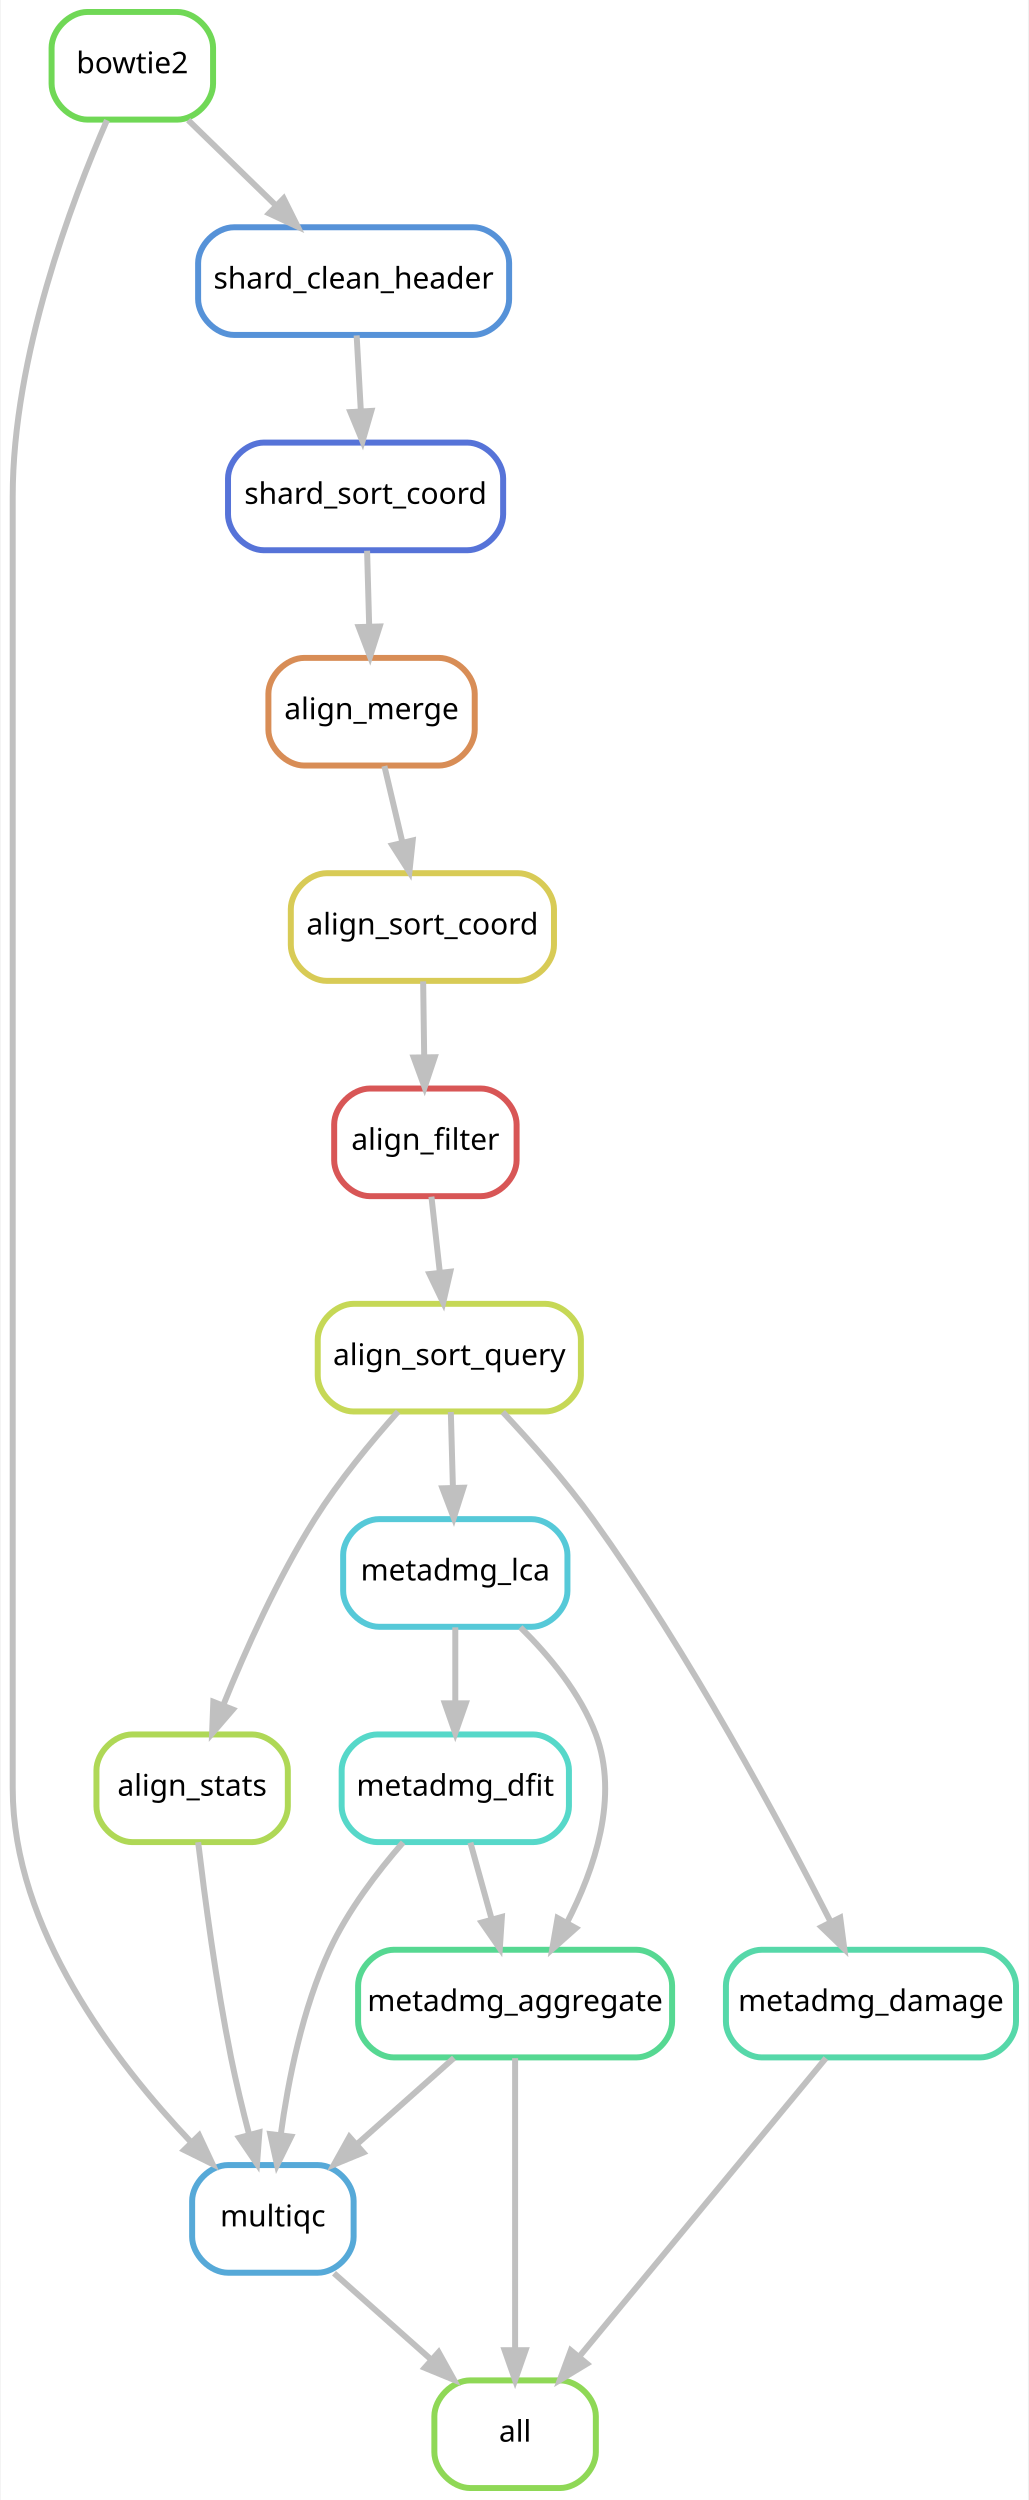
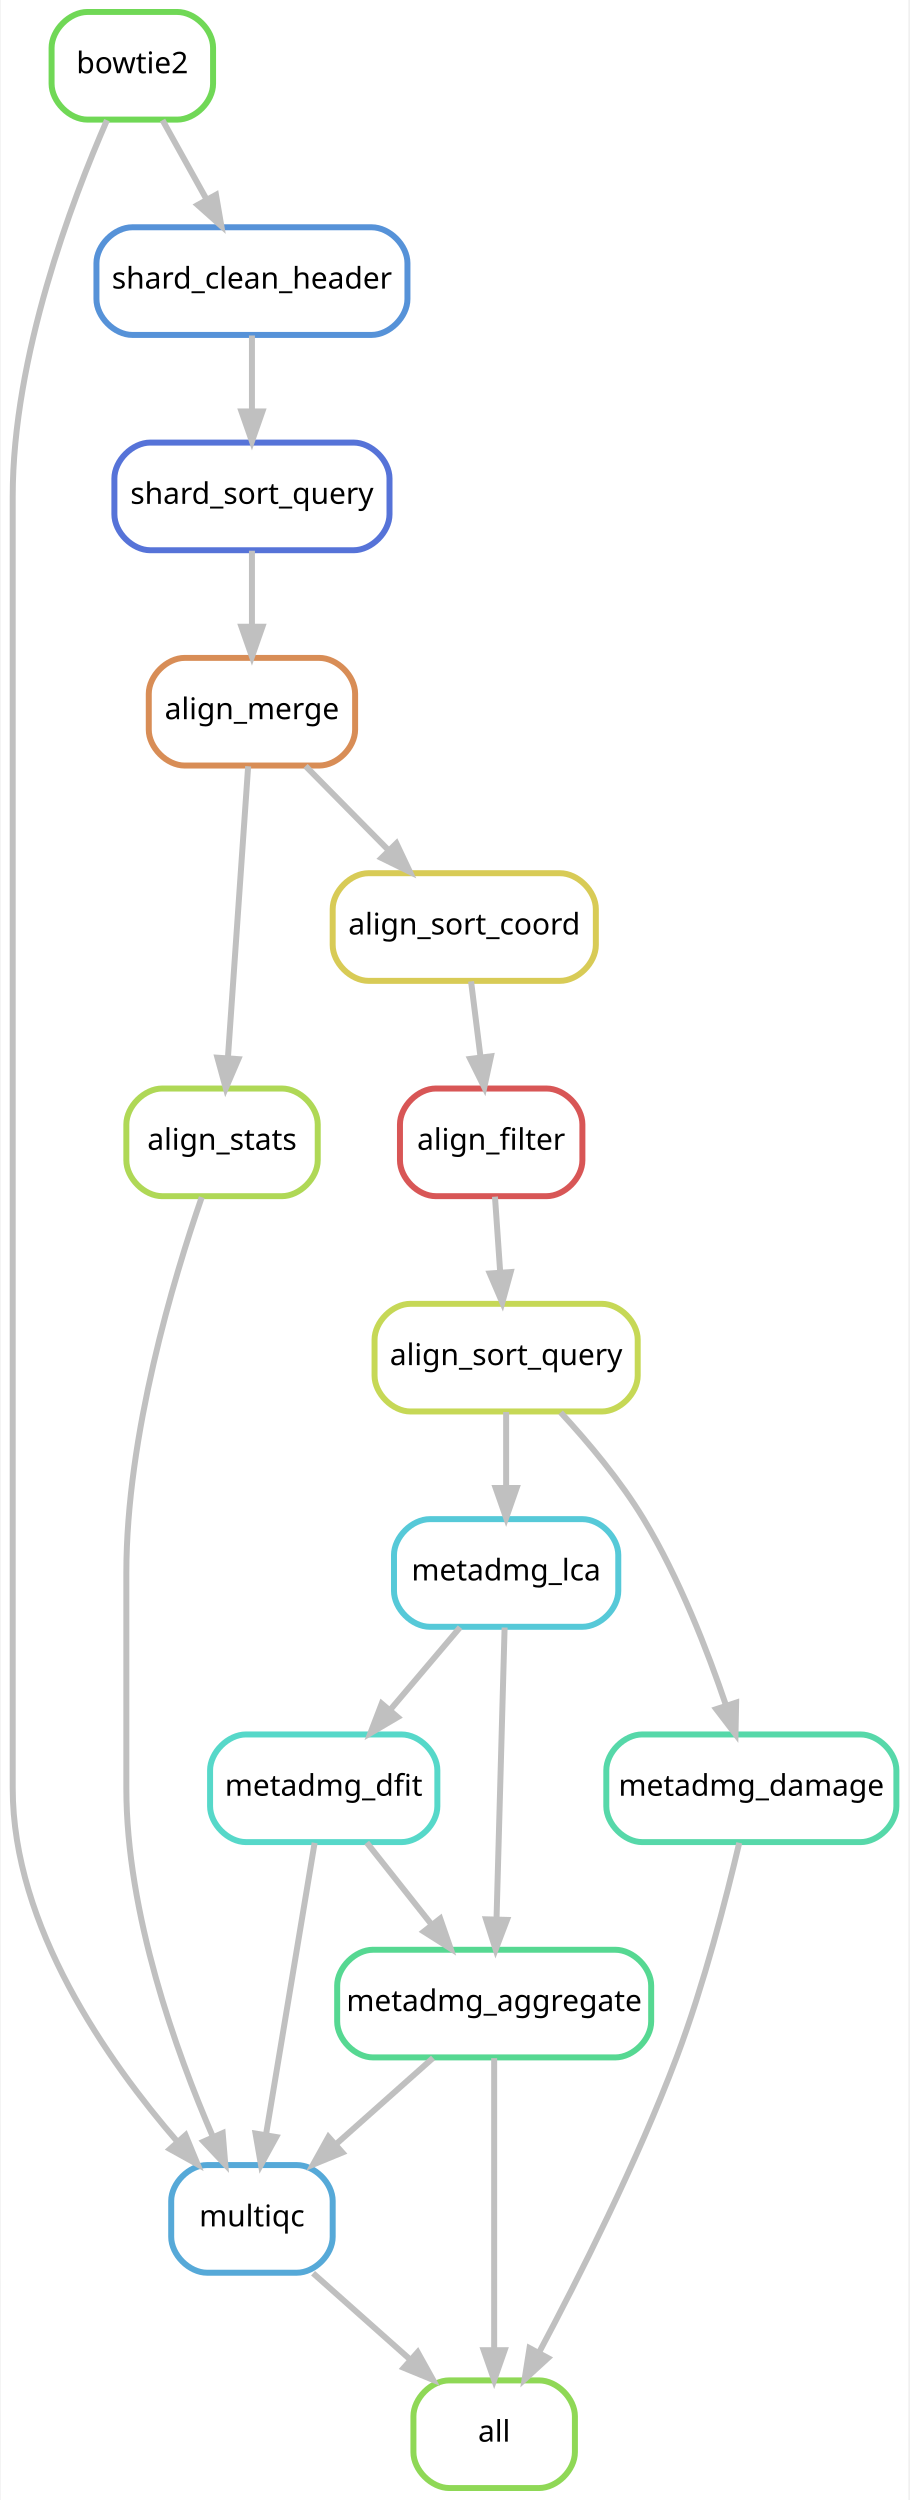
- <svg xmlns="http://www.w3.org/2000/svg" width="344pt" height="836pt" viewBox="0.00 0.00 343.50 836.00">
+ <svg xmlns="http://www.w3.org/2000/svg" width="304pt" height="836pt" viewBox="0.00 0.00 303.50 836.00">
  <g id="graph0" class="graph" transform="scale(1 1) rotate(0) translate(4 832)">
-     <polygon fill="#ffffff" stroke="transparent" points="-4,4 -4,-832 339.5,-832 339.5,4 -4,4" />
+     <polygon fill="#ffffff" stroke="transparent" points="-4,4 -4,-832 299.5,-832 299.5,4 -4,4" />
    <g id="node1" class="node">
-       <path fill="none" stroke="#8fd856" stroke-width="2" d="M183,-36C183,-36 153,-36 153,-36 147,-36 141,-30 141,-24 141,-24 141,-12 141,-12 141,-6 147,0 153,0 153,0 183,0 183,0 189,0 195,-6 195,-12 195,-12 195,-24 195,-24 195,-30 189,-36 183,-36" />
-       <text text-anchor="middle" x="168" y="-15.5" font-family="sans" font-size="10.00" fill="#000000">all</text>
+       <path fill="none" stroke="#8fd856" stroke-width="2" d="M176,-36C176,-36 146,-36 146,-36 140,-36 134,-30 134,-24 134,-24 134,-12 134,-12 134,-6 140,0 146,0 146,0 176,0 176,0 182,0 188,-6 188,-12 188,-12 188,-24 188,-24 188,-30 182,-36 176,-36" />
+       <text text-anchor="middle" x="161" y="-15.5" font-family="sans" font-size="10.00" fill="#000000">all</text>
    </g>
    <g id="node2" class="node">
-       <path fill="none" stroke="#56a9d8" stroke-width="2" d="M102,-108C102,-108 72,-108 72,-108 66,-108 60,-102 60,-96 60,-96 60,-84 60,-84 60,-78 66,-72 72,-72 72,-72 102,-72 102,-72 108,-72 114,-78 114,-84 114,-84 114,-96 114,-96 114,-102 108,-108 102,-108" />
-       <text text-anchor="middle" x="87" y="-87.5" font-family="sans" font-size="10.00" fill="#000000">multiqc</text>
+       <path fill="none" stroke="#56a9d8" stroke-width="2" d="M95,-108C95,-108 65,-108 65,-108 59,-108 53,-102 53,-96 53,-96 53,-84 53,-84 53,-78 59,-72 65,-72 65,-72 95,-72 95,-72 101,-72 107,-78 107,-84 107,-84 107,-96 107,-96 107,-102 101,-108 95,-108" />
+       <text text-anchor="middle" x="80" y="-87.5" font-family="sans" font-size="10.00" fill="#000000">multiqc</text>
    </g>
-     <g id="edge2" class="edge">
-       <path fill="none" stroke="#c0c0c0" stroke-width="2" d="M107.44,-71.831C117.32,-63.048 129.332,-52.371 140.045,-42.849" />
-       <polygon fill="#c0c0c0" stroke="#c0c0c0" stroke-width="2" points="142.418,-45.422 147.567,-36.163 137.767,-40.191 142.418,-45.422" />
+     <g id="edge1" class="edge">
+       <path fill="none" stroke="#c0c0c0" stroke-width="2" d="M100.44,-71.831C110.32,-63.048 122.332,-52.371 133.045,-42.849" />
+       <polygon fill="#c0c0c0" stroke="#c0c0c0" stroke-width="2" points="135.418,-45.422 140.567,-36.163 130.767,-40.191 135.418,-45.422" />
    </g>
    <g id="node3" class="node">
      <path fill="none" stroke="#70d856" stroke-width="2" d="M55,-828C55,-828 25,-828 25,-828 19,-828 13,-822 13,-816 13,-816 13,-804 13,-804 13,-798 19,-792 25,-792 25,-792 55,-792 55,-792 61,-792 67,-798 67,-804 67,-804 67,-816 67,-816 67,-822 61,-828 55,-828" />
      <text text-anchor="middle" x="40" y="-807.5" font-family="sans" font-size="10.00" fill="#000000">bowtie2</text>
    </g>
+     <g id="edge5" class="edge">
+       <path fill="none" stroke="#c0c0c0" stroke-width="2" d="M31.517,-791.81C19.775,-764.922 0,-712.704 0,-666 0,-666 0,-666 0,-234 0,-187.928 31.68,-142.816 55.169,-115.701" />
+       <polygon fill="#c0c0c0" stroke="#c0c0c0" stroke-width="2" points="57.803,-118.007 61.847,-108.214 52.578,-113.347 57.803,-118.007" />
+     </g>
+     <g id="node7" class="node">
+       <path fill="none" stroke="#5692d8" stroke-width="2" d="M120,-756C120,-756 40,-756 40,-756 34,-756 28,-750 28,-744 28,-744 28,-732 28,-732 28,-726 34,-720 40,-720 40,-720 120,-720 120,-720 126,-720 132,-726 132,-732 132,-732 132,-744 132,-744 132,-750 126,-756 120,-756" />
+       <text text-anchor="middle" x="80" y="-735.5" font-family="sans" font-size="10.00" fill="#000000">shard_clean_header</text>
+     </g>
+     <g id="edge11" class="edge">
+       <path fill="none" stroke="#c0c0c0" stroke-width="2" d="M50.094,-791.831C54.56,-783.793 59.907,-774.167 64.838,-765.292" />
+       <polygon fill="#c0c0c0" stroke="#c0c0c0" stroke-width="2" points="67.974,-766.855 69.77,-756.413 61.854,-763.455 67.974,-766.855" />
+     </g>
+     <g id="node4" class="node">
+       <path fill="none" stroke="#afd856" stroke-width="2" d="M90,-468C90,-468 50,-468 50,-468 44,-468 38,-462 38,-456 38,-456 38,-444 38,-444 38,-438 44,-432 50,-432 50,-432 90,-432 90,-432 96,-432 102,-438 102,-444 102,-444 102,-456 102,-456 102,-462 96,-468 90,-468" />
+       <text text-anchor="middle" x="70" y="-447.5" font-family="sans" font-size="10.00" fill="#000000">align_stats</text>
+     </g>
+     <g id="edge6" class="edge">
+       <path fill="none" stroke="#c0c0c0" stroke-width="2" d="M63.214,-431.65C53.82,-404.562 38,-352.098 38,-306 38,-306 38,-306 38,-234 38,-192.069 54.615,-145.918 66.945,-117.444" />
+       <polygon fill="#c0c0c0" stroke="#c0c0c0" stroke-width="2" points="70.215,-118.703 71.093,-108.145 63.822,-115.851 70.215,-118.703" />
+     </g>
+     <g id="node5" class="node">
+       <path fill="none" stroke="#d88d56" stroke-width="2" d="M102.5,-612C102.5,-612 57.5,-612 57.5,-612 51.5,-612 45.5,-606 45.5,-600 45.5,-600 45.5,-588 45.5,-588 45.5,-582 51.5,-576 57.5,-576 57.5,-576 102.5,-576 102.5,-576 108.5,-576 114.5,-582 114.5,-588 114.5,-588 114.5,-600 114.5,-600 114.5,-606 108.5,-612 102.5,-612" />
+       <text text-anchor="middle" x="80" y="-591.5" font-family="sans" font-size="10.00" fill="#000000">align_merge</text>
+     </g>
+     <g id="edge8" class="edge">
+       <path fill="none" stroke="#c0c0c0" stroke-width="2" d="M78.734,-575.762C77.028,-551.201 73.975,-507.247 71.969,-478.354" />
+       <polygon fill="#c0c0c0" stroke="#c0c0c0" stroke-width="2" points="75.441,-477.823 71.256,-468.09 68.457,-478.308 75.441,-477.823" />
+     </g>
+     <g id="node12" class="node">
+       <path fill="none" stroke="#d8cb56" stroke-width="2" d="M183,-540C183,-540 119,-540 119,-540 113,-540 107,-534 107,-528 107,-528 107,-516 107,-516 107,-510 113,-504 119,-504 119,-504 183,-504 183,-504 189,-504 195,-510 195,-516 195,-516 195,-528 195,-528 195,-534 189,-540 183,-540" />
+       <text text-anchor="middle" x="151" y="-519.5" font-family="sans" font-size="10.00" fill="#000000">align_sort_coord</text>
+     </g>
+     <g id="edge16" class="edge">
+       <path fill="none" stroke="#c0c0c0" stroke-width="2" d="M97.916,-575.831C106.344,-567.285 116.541,-556.944 125.736,-547.62" />
+       <polygon fill="#c0c0c0" stroke="#c0c0c0" stroke-width="2" points="128.313,-549.991 132.843,-540.413 123.329,-545.076 128.313,-549.991" />
+     </g>
+     <g id="node6" class="node">
+       <path fill="none" stroke="#5673d8" stroke-width="2" d="M114,-684C114,-684 46,-684 46,-684 40,-684 34,-678 34,-672 34,-672 34,-660 34,-660 34,-654 40,-648 46,-648 46,-648 114,-648 114,-648 120,-648 126,-654 126,-660 126,-660 126,-672 126,-672 126,-678 120,-684 114,-684" />
+       <text text-anchor="middle" x="80" y="-663.5" font-family="sans" font-size="10.00" fill="#000000">shard_sort_query</text>
+     </g>
+     <g id="edge9" class="edge">
+       <path fill="none" stroke="#c0c0c0" stroke-width="2" d="M80,-647.831C80,-640.131 80,-630.974 80,-622.417" />
+       <polygon fill="#c0c0c0" stroke="#c0c0c0" stroke-width="2" points="83.5,-622.413 80,-612.413 76.5,-622.413 83.5,-622.413" />
+     </g>
+     <g id="edge10" class="edge">
+       <path fill="none" stroke="#c0c0c0" stroke-width="2" d="M80,-719.831C80,-712.131 80,-702.974 80,-694.417" />
+       <polygon fill="#c0c0c0" stroke="#c0c0c0" stroke-width="2" points="83.5,-694.413 80,-684.413 76.5,-694.413 83.5,-694.413" />
+     </g>
+     <g id="node8" class="node">
+       <path fill="none" stroke="#56d8c9" stroke-width="2" d="M130,-252C130,-252 78,-252 78,-252 72,-252 66,-246 66,-240 66,-240 66,-228 66,-228 66,-222 72,-216 78,-216 78,-216 130,-216 130,-216 136,-216 142,-222 142,-228 142,-228 142,-240 142,-240 142,-246 136,-252 130,-252" />
+       <text text-anchor="middle" x="104" y="-231.5" font-family="sans" font-size="10.00" fill="#000000">metadmg_dfit</text>
+     </g>
    <g id="edge4" class="edge">
-       <path fill="none" stroke="#c0c0c0" stroke-width="2" d="M31.517,-791.81C19.775,-764.922 0,-712.704 0,-666 0,-666 0,-666 0,-234 0,-187.212 34.064,-142.595 59.562,-115.752" />
-       <polygon fill="#c0c0c0" stroke="#c0c0c0" stroke-width="2" points="62.327,-117.932 66.822,-108.338 57.325,-113.035 62.327,-117.932" />
+       <path fill="none" stroke="#c0c0c0" stroke-width="2" d="M100.96,-215.762C96.849,-191.093 89.477,-146.86 84.662,-117.973" />
+       <polygon fill="#c0c0c0" stroke="#c0c0c0" stroke-width="2" points="88.111,-117.378 83.015,-108.09 81.207,-118.529 88.111,-117.378" />
+     </g>
+     <g id="node13" class="node">
+       <path fill="none" stroke="#56d892" stroke-width="2" d="M201.5,-180C201.5,-180 120.5,-180 120.5,-180 114.5,-180 108.5,-174 108.5,-168 108.5,-168 108.5,-156 108.5,-156 108.5,-150 114.5,-144 120.5,-144 120.5,-144 201.5,-144 201.5,-144 207.5,-144 213.5,-150 213.5,-156 213.5,-156 213.5,-168 213.5,-168 213.5,-174 207.5,-180 201.5,-180" />
+       <text text-anchor="middle" x="161" y="-159.5" font-family="sans" font-size="10.00" fill="#000000">metadmg_aggregate</text>
+     </g>
+     <g id="edge17" class="edge">
+       <path fill="none" stroke="#c0c0c0" stroke-width="2" d="M118.383,-215.831C124.949,-207.539 132.851,-197.557 140.058,-188.453" />
+       <polygon fill="#c0c0c0" stroke="#c0c0c0" stroke-width="2" points="142.96,-190.426 146.423,-180.413 137.472,-186.081 142.96,-190.426" />
+     </g>
+     <g id="node9" class="node">
+       <path fill="none" stroke="#56c9d8" stroke-width="2" d="M190.5,-324C190.5,-324 139.5,-324 139.5,-324 133.5,-324 127.5,-318 127.5,-312 127.5,-312 127.5,-300 127.5,-300 127.5,-294 133.5,-288 139.5,-288 139.5,-288 190.5,-288 190.5,-288 196.5,-288 202.5,-294 202.5,-300 202.5,-300 202.5,-312 202.5,-312 202.5,-318 196.5,-324 190.5,-324" />
+       <text text-anchor="middle" x="165" y="-303.5" font-family="sans" font-size="10.00" fill="#000000">metadmg_lca</text>
+     </g>
+     <g id="edge12" class="edge">
+       <path fill="none" stroke="#c0c0c0" stroke-width="2" d="M149.607,-287.831C142.51,-279.454 133.952,-269.353 126.176,-260.175" />
+       <polygon fill="#c0c0c0" stroke="#c0c0c0" stroke-width="2" points="128.735,-257.781 119.6,-252.413 123.394,-262.306 128.735,-257.781" />
+     </g>
+     <g id="edge18" class="edge">
+       <path fill="none" stroke="#c0c0c0" stroke-width="2" d="M164.493,-287.762C163.811,-263.201 162.59,-219.247 161.788,-190.354" />
+       <polygon fill="#c0c0c0" stroke="#c0c0c0" stroke-width="2" points="165.279,-189.988 161.502,-180.09 158.282,-190.183 165.279,-189.988" />
    </g>
    <g id="node10" class="node">
-       <path fill="none" stroke="#5692d8" stroke-width="2" d="M154,-756C154,-756 74,-756 74,-756 68,-756 62,-750 62,-744 62,-744 62,-732 62,-732 62,-726 68,-720 74,-720 74,-720 154,-720 154,-720 160,-720 166,-726 166,-732 166,-732 166,-744 166,-744 166,-750 160,-756 154,-756" />
-       <text text-anchor="middle" x="114" y="-735.5" font-family="sans" font-size="10.00" fill="#000000">shard_clean_header</text>
+       <path fill="none" stroke="#c6d856" stroke-width="2" d="M197,-396C197,-396 133,-396 133,-396 127,-396 121,-390 121,-384 121,-384 121,-372 121,-372 121,-366 127,-360 133,-360 133,-360 197,-360 197,-360 203,-360 209,-366 209,-372 209,-372 209,-384 209,-384 209,-390 203,-396 197,-396" />
+       <text text-anchor="middle" x="165" y="-375.5" font-family="sans" font-size="10.00" fill="#000000">align_sort_query</text>
+     </g>
+     <g id="edge13" class="edge">
+       <path fill="none" stroke="#c0c0c0" stroke-width="2" d="M165,-359.831C165,-352.131 165,-342.974 165,-334.417" />
+       <polygon fill="#c0c0c0" stroke="#c0c0c0" stroke-width="2" points="168.5,-334.413 165,-324.413 161.5,-334.413 168.5,-334.413" />
+     </g>
+     <g id="node14" class="node">
+       <path fill="none" stroke="#56d8a9" stroke-width="2" d="M283.5,-252C283.5,-252 210.5,-252 210.5,-252 204.5,-252 198.5,-246 198.5,-240 198.5,-240 198.5,-228 198.5,-228 198.5,-222 204.5,-216 210.5,-216 210.5,-216 283.5,-216 283.5,-216 289.5,-216 295.5,-222 295.5,-228 295.5,-228 295.5,-240 295.5,-240 295.5,-246 289.5,-252 283.5,-252" />
+       <text text-anchor="middle" x="247" y="-231.5" font-family="sans" font-size="10.00" fill="#000000">metadmg_damage</text>
+     </g>
+     <g id="edge19" class="edge">
+       <path fill="none" stroke="#c0c0c0" stroke-width="2" d="M183.234,-359.676C192.425,-349.73 203.236,-336.863 211,-324 222.886,-304.306 232.343,-279.985 238.575,-261.592" />
+       <polygon fill="#c0c0c0" stroke="#c0c0c0" stroke-width="2" points="241.914,-262.644 241.701,-252.051 235.262,-260.464 241.914,-262.644" />
+     </g>
+     <g id="node11" class="node">
+       <path fill="none" stroke="#d85656" stroke-width="2" d="M178.5,-468C178.5,-468 141.5,-468 141.5,-468 135.5,-468 129.5,-462 129.5,-456 129.5,-456 129.5,-444 129.5,-444 129.5,-438 135.5,-432 141.5,-432 141.5,-432 178.5,-432 178.5,-432 184.5,-432 190.5,-438 190.5,-444 190.5,-444 190.5,-456 190.5,-456 190.5,-462 184.5,-468 178.5,-468" />
+       <text text-anchor="middle" x="160" y="-447.5" font-family="sans" font-size="10.00" fill="#000000">align_filter</text>
    </g>
    <g id="edge14" class="edge">
-       <path fill="none" stroke="#c0c0c0" stroke-width="2" d="M58.673,-791.831C67.525,-783.219 78.249,-772.785 87.889,-763.405" />
-       <polygon fill="#c0c0c0" stroke="#c0c0c0" stroke-width="2" points="90.606,-765.645 95.333,-756.163 85.725,-760.628 90.606,-765.645" />
+       <path fill="none" stroke="#c0c0c0" stroke-width="2" d="M161.262,-431.831C161.797,-424.131 162.432,-414.974 163.027,-406.417" />
+       <polygon fill="#c0c0c0" stroke="#c0c0c0" stroke-width="2" points="166.52,-406.632 163.721,-396.413 159.537,-406.147 166.52,-406.632" />
    </g>
-     <g id="node4" class="node">
-       <path fill="none" stroke="#afd856" stroke-width="2" d="M80,-252C80,-252 40,-252 40,-252 34,-252 28,-246 28,-240 28,-240 28,-228 28,-228 28,-222 34,-216 40,-216 40,-216 80,-216 80,-216 86,-216 92,-222 92,-228 92,-228 92,-240 92,-240 92,-246 86,-252 80,-252" />
-       <text text-anchor="middle" x="60" y="-231.5" font-family="sans" font-size="10.00" fill="#000000">align_stats</text>
+     <g id="edge15" class="edge">
+       <path fill="none" stroke="#c0c0c0" stroke-width="2" d="M153.271,-503.831C154.234,-496.131 155.378,-486.974 156.448,-478.417" />
+       <polygon fill="#c0c0c0" stroke="#c0c0c0" stroke-width="2" points="159.931,-478.77 157.698,-468.413 152.985,-477.902 159.931,-478.77" />
+     </g>
+     <g id="edge2" class="edge">
+       <path fill="none" stroke="#c0c0c0" stroke-width="2" d="M161,-143.762C161,-119.201 161,-75.247 161,-46.354" />
+       <polygon fill="#c0c0c0" stroke="#c0c0c0" stroke-width="2" points="164.5,-46.09 161,-36.09 157.5,-46.09 164.5,-46.09" />
    </g>
    <g id="edge7" class="edge">
-       <path fill="none" stroke="#c0c0c0" stroke-width="2" d="M62.011,-215.97C64.185,-197.729 68.017,-168.763 73,-144 74.693,-135.588 76.89,-126.531 79.041,-118.283" />
-       <polygon fill="#c0c0c0" stroke="#c0c0c0" stroke-width="2" points="82.488,-118.943 81.698,-108.378 75.727,-117.129 82.488,-118.943" />
-     </g>
-     <g id="node5" class="node">
-       <path fill="none" stroke="#c6d856" stroke-width="2" d="M178,-396C178,-396 114,-396 114,-396 108,-396 102,-390 102,-384 102,-384 102,-372 102,-372 102,-366 108,-360 114,-360 114,-360 178,-360 178,-360 184,-360 190,-366 190,-372 190,-372 190,-384 190,-384 190,-390 184,-396 178,-396" />
-       <text text-anchor="middle" x="146" y="-375.5" font-family="sans" font-size="10.00" fill="#000000">align_sort_query</text>
-     </g>
-     <g id="edge8" class="edge">
-       <path fill="none" stroke="#c0c0c0" stroke-width="2" d="M128.868,-359.954C119.862,-349.882 109.052,-336.812 101,-324 88.589,-304.252 77.805,-280.12 70.415,-261.817" />
-       <polygon fill="#c0c0c0" stroke="#c0c0c0" stroke-width="2" points="73.593,-260.335 66.671,-252.314 67.08,-262.901 73.593,-260.335" />
-     </g>
-     <g id="node12" class="node">
-       <path fill="none" stroke="#56c9d8" stroke-width="2" d="M173.5,-324C173.5,-324 122.5,-324 122.5,-324 116.5,-324 110.5,-318 110.5,-312 110.5,-312 110.5,-300 110.5,-300 110.5,-294 116.5,-288 122.5,-288 122.5,-288 173.5,-288 173.5,-288 179.5,-288 185.5,-294 185.5,-300 185.5,-300 185.5,-312 185.5,-312 185.5,-318 179.5,-324 173.5,-324" />
-       <text text-anchor="middle" x="148" y="-303.5" font-family="sans" font-size="10.00" fill="#000000">metadmg_lca</text>
-     </g>
-     <g id="edge16" class="edge">
-       <path fill="none" stroke="#c0c0c0" stroke-width="2" d="M146.505,-359.831C146.719,-352.131 146.973,-342.974 147.211,-334.417" />
-       <polygon fill="#c0c0c0" stroke="#c0c0c0" stroke-width="2" points="150.709,-334.507 147.488,-324.413 143.712,-334.312 150.709,-334.507" />
-     </g>
-     <g id="node14" class="node">
-       <path fill="none" stroke="#56d8a9" stroke-width="2" d="M323.5,-180C323.5,-180 250.5,-180 250.5,-180 244.5,-180 238.5,-174 238.5,-168 238.5,-168 238.5,-156 238.5,-156 238.5,-150 244.5,-144 250.5,-144 250.5,-144 323.5,-144 323.5,-144 329.5,-144 335.5,-150 335.5,-156 335.5,-156 335.5,-168 335.5,-168 335.5,-174 329.5,-180 323.5,-180" />
-       <text text-anchor="middle" x="287" y="-159.5" font-family="sans" font-size="10.00" fill="#000000">metadmg_damage</text>
-     </g>
-     <g id="edge19" class="edge">
-       <path fill="none" stroke="#c0c0c0" stroke-width="2" d="M163.877,-359.803C173.368,-349.688 184.914,-336.624 194,-324 226.245,-279.203 256.722,-222.365 273.529,-189.298" />
-       <polygon fill="#c0c0c0" stroke="#c0c0c0" stroke-width="2" points="276.721,-190.741 278.095,-180.235 270.47,-187.591 276.721,-190.741" />
-     </g>
-     <g id="node6" class="node">
-       <path fill="none" stroke="#d85656" stroke-width="2" d="M156.5,-468C156.5,-468 119.5,-468 119.5,-468 113.5,-468 107.5,-462 107.5,-456 107.5,-456 107.5,-444 107.5,-444 107.5,-438 113.5,-432 119.5,-432 119.5,-432 156.5,-432 156.5,-432 162.5,-432 168.5,-438 168.5,-444 168.5,-444 168.5,-456 168.5,-456 168.5,-462 162.5,-468 156.5,-468" />
-       <text text-anchor="middle" x="138" y="-447.5" font-family="sans" font-size="10.00" fill="#000000">align_filter</text>
-     </g>
-     <g id="edge9" class="edge">
-       <path fill="none" stroke="#c0c0c0" stroke-width="2" d="M140.019,-431.831C140.874,-424.131 141.892,-414.974 142.843,-406.417" />
-       <polygon fill="#c0c0c0" stroke="#c0c0c0" stroke-width="2" points="146.328,-406.739 143.954,-396.413 139.371,-405.966 146.328,-406.739" />
-     </g>
-     <g id="node7" class="node">
-       <path fill="none" stroke="#d8cb56" stroke-width="2" d="M169,-540C169,-540 105,-540 105,-540 99,-540 93,-534 93,-528 93,-528 93,-516 93,-516 93,-510 99,-504 105,-504 105,-504 169,-504 169,-504 175,-504 181,-510 181,-516 181,-516 181,-528 181,-528 181,-534 175,-540 169,-540" />
-       <text text-anchor="middle" x="137" y="-519.5" font-family="sans" font-size="10.00" fill="#000000">align_sort_coord</text>
-     </g>
-     <g id="edge10" class="edge">
-       <path fill="none" stroke="#c0c0c0" stroke-width="2" d="M137.252,-503.831C137.359,-496.131 137.487,-486.974 137.605,-478.417" />
-       <polygon fill="#c0c0c0" stroke="#c0c0c0" stroke-width="2" points="141.105,-478.461 137.744,-468.413 134.106,-478.364 141.105,-478.461" />
-     </g>
-     <g id="node8" class="node">
-       <path fill="none" stroke="#d88d56" stroke-width="2" d="M142.5,-612C142.5,-612 97.5,-612 97.5,-612 91.5,-612 85.5,-606 85.5,-600 85.5,-600 85.5,-588 85.5,-588 85.5,-582 91.5,-576 97.5,-576 97.5,-576 142.5,-576 142.5,-576 148.5,-576 154.5,-582 154.5,-588 154.5,-588 154.5,-600 154.5,-600 154.5,-606 148.5,-612 142.5,-612" />
-       <text text-anchor="middle" x="120" y="-591.5" font-family="sans" font-size="10.00" fill="#000000">align_merge</text>
-     </g>
-     <g id="edge11" class="edge">
-       <path fill="none" stroke="#c0c0c0" stroke-width="2" d="M124.29,-575.831C126.108,-568.131 128.27,-558.974 130.291,-550.417" />
-       <polygon fill="#c0c0c0" stroke="#c0c0c0" stroke-width="2" points="133.761,-550.95 132.652,-540.413 126.948,-549.341 133.761,-550.95" />
-     </g>
-     <g id="node9" class="node">
-       <path fill="none" stroke="#5673d8" stroke-width="2" d="M152,-684C152,-684 84,-684 84,-684 78,-684 72,-678 72,-672 72,-672 72,-660 72,-660 72,-654 78,-648 84,-648 84,-648 152,-648 152,-648 158,-648 164,-654 164,-660 164,-660 164,-672 164,-672 164,-678 158,-684 152,-684" />
-       <text text-anchor="middle" x="118" y="-663.5" font-family="sans" font-size="10.00" fill="#000000">shard_sort_coord</text>
-     </g>
-     <g id="edge12" class="edge">
-       <path fill="none" stroke="#c0c0c0" stroke-width="2" d="M118.505,-647.831C118.719,-640.131 118.973,-630.974 119.211,-622.417" />
-       <polygon fill="#c0c0c0" stroke="#c0c0c0" stroke-width="2" points="122.709,-622.507 119.489,-612.413 115.712,-622.312 122.709,-622.507" />
-     </g>
-     <g id="edge13" class="edge">
-       <path fill="none" stroke="#c0c0c0" stroke-width="2" d="M115.009,-719.831C115.437,-712.131 115.946,-702.974 116.421,-694.417" />
-       <polygon fill="#c0c0c0" stroke="#c0c0c0" stroke-width="2" points="119.917,-694.592 116.977,-684.413 112.928,-694.204 119.917,-694.592" />
-     </g>
-     <g id="node11" class="node">
-       <path fill="none" stroke="#56d8c9" stroke-width="2" d="M174,-252C174,-252 122,-252 122,-252 116,-252 110,-246 110,-240 110,-240 110,-228 110,-228 110,-222 116,-216 122,-216 122,-216 174,-216 174,-216 180,-216 186,-222 186,-228 186,-228 186,-240 186,-240 186,-246 180,-252 174,-252" />
-       <text text-anchor="middle" x="148" y="-231.5" font-family="sans" font-size="10.00" fill="#000000">metadmg_dfit</text>
-     </g>
-     <g id="edge6" class="edge">
-       <path fill="none" stroke="#c0c0c0" stroke-width="2" d="M130.539,-215.906C121.925,-206.023 112.1,-193.143 106,-180 96.895,-160.384 92.106,-136.336 89.615,-118.035" />
-       <polygon fill="#c0c0c0" stroke="#c0c0c0" stroke-width="2" points="93.077,-117.507 88.398,-108.001 86.128,-118.349 93.077,-117.507" />
-     </g>
-     <g id="node13" class="node">
-       <path fill="none" stroke="#56d892" stroke-width="2" d="M208.5,-180C208.5,-180 127.5,-180 127.5,-180 121.5,-180 115.5,-174 115.5,-168 115.5,-168 115.5,-156 115.5,-156 115.5,-150 121.5,-144 127.5,-144 127.5,-144 208.5,-144 208.5,-144 214.5,-144 220.5,-150 220.5,-156 220.5,-156 220.5,-168 220.5,-168 220.5,-174 214.5,-180 208.5,-180" />
-       <text text-anchor="middle" x="168" y="-159.5" font-family="sans" font-size="10.00" fill="#000000">metadmg_aggregate</text>
-     </g>
-     <g id="edge17" class="edge">
-       <path fill="none" stroke="#c0c0c0" stroke-width="2" d="M153.047,-215.831C155.209,-208.046 157.785,-198.773 160.185,-190.135" />
-       <polygon fill="#c0c0c0" stroke="#c0c0c0" stroke-width="2" points="163.581,-190.985 162.885,-180.413 156.836,-189.112 163.581,-190.985" />
-     </g>
-     <g id="edge15" class="edge">
-       <path fill="none" stroke="#c0c0c0" stroke-width="2" d="M148,-287.831C148,-280.131 148,-270.974 148,-262.417" />
-       <polygon fill="#c0c0c0" stroke="#c0c0c0" stroke-width="2" points="151.5,-262.413 148,-252.413 144.5,-262.413 151.5,-262.413" />
-     </g>
-     <g id="edge18" class="edge">
-       <path fill="none" stroke="#c0c0c0" stroke-width="2" d="M169.767,-287.817C179.472,-278.282 189.86,-265.736 195,-252 202.79,-231.184 194.64,-207.031 185.31,-188.991" />
-       <polygon fill="#c0c0c0" stroke="#c0c0c0" stroke-width="2" points="188.321,-187.203 180.402,-180.164 182.203,-190.605 188.321,-187.203" />
-     </g>
-     <g id="edge1" class="edge">
-       <path fill="none" stroke="#c0c0c0" stroke-width="2" d="M168,-143.762C168,-119.201 168,-75.247 168,-46.354" />
-       <polygon fill="#c0c0c0" stroke="#c0c0c0" stroke-width="2" points="171.5,-46.09 168,-36.09 164.5,-46.09 171.5,-46.09" />
-     </g>
-     <g id="edge5" class="edge">
-       <path fill="none" stroke="#c0c0c0" stroke-width="2" d="M147.56,-143.831C137.679,-135.048 125.668,-124.371 114.955,-114.849" />
-       <polygon fill="#c0c0c0" stroke="#c0c0c0" stroke-width="2" points="117.233,-112.191 107.433,-108.163 112.582,-117.422 117.233,-112.191" />
+       <path fill="none" stroke="#c0c0c0" stroke-width="2" d="M140.56,-143.831C130.679,-135.048 118.668,-124.371 107.955,-114.849" />
+       <polygon fill="#c0c0c0" stroke="#c0c0c0" stroke-width="2" points="110.233,-112.191 100.433,-108.163 105.582,-117.422 110.233,-112.191" />
    </g>
    <g id="edge3" class="edge">
-       <path fill="none" stroke="#c0c0c0" stroke-width="2" d="M271.929,-143.762C251.095,-118.552 213.377,-72.91 189.565,-44.095" />
-       <polygon fill="#c0c0c0" stroke="#c0c0c0" stroke-width="2" points="192.017,-41.569 182.949,-36.09 186.621,-46.028 192.017,-41.569" />
+       <path fill="none" stroke="#c0c0c0" stroke-width="2" d="M242.955,-215.764C238.637,-197.363 231.162,-168.275 222,-144 208.759,-108.918 189.321,-70.355 175.965,-45.251" />
+       <polygon fill="#c0c0c0" stroke="#c0c0c0" stroke-width="2" points="178.985,-43.477 171.17,-36.323 172.819,-46.789 178.985,-43.477" />
    </g>
  </g>
</svg>
